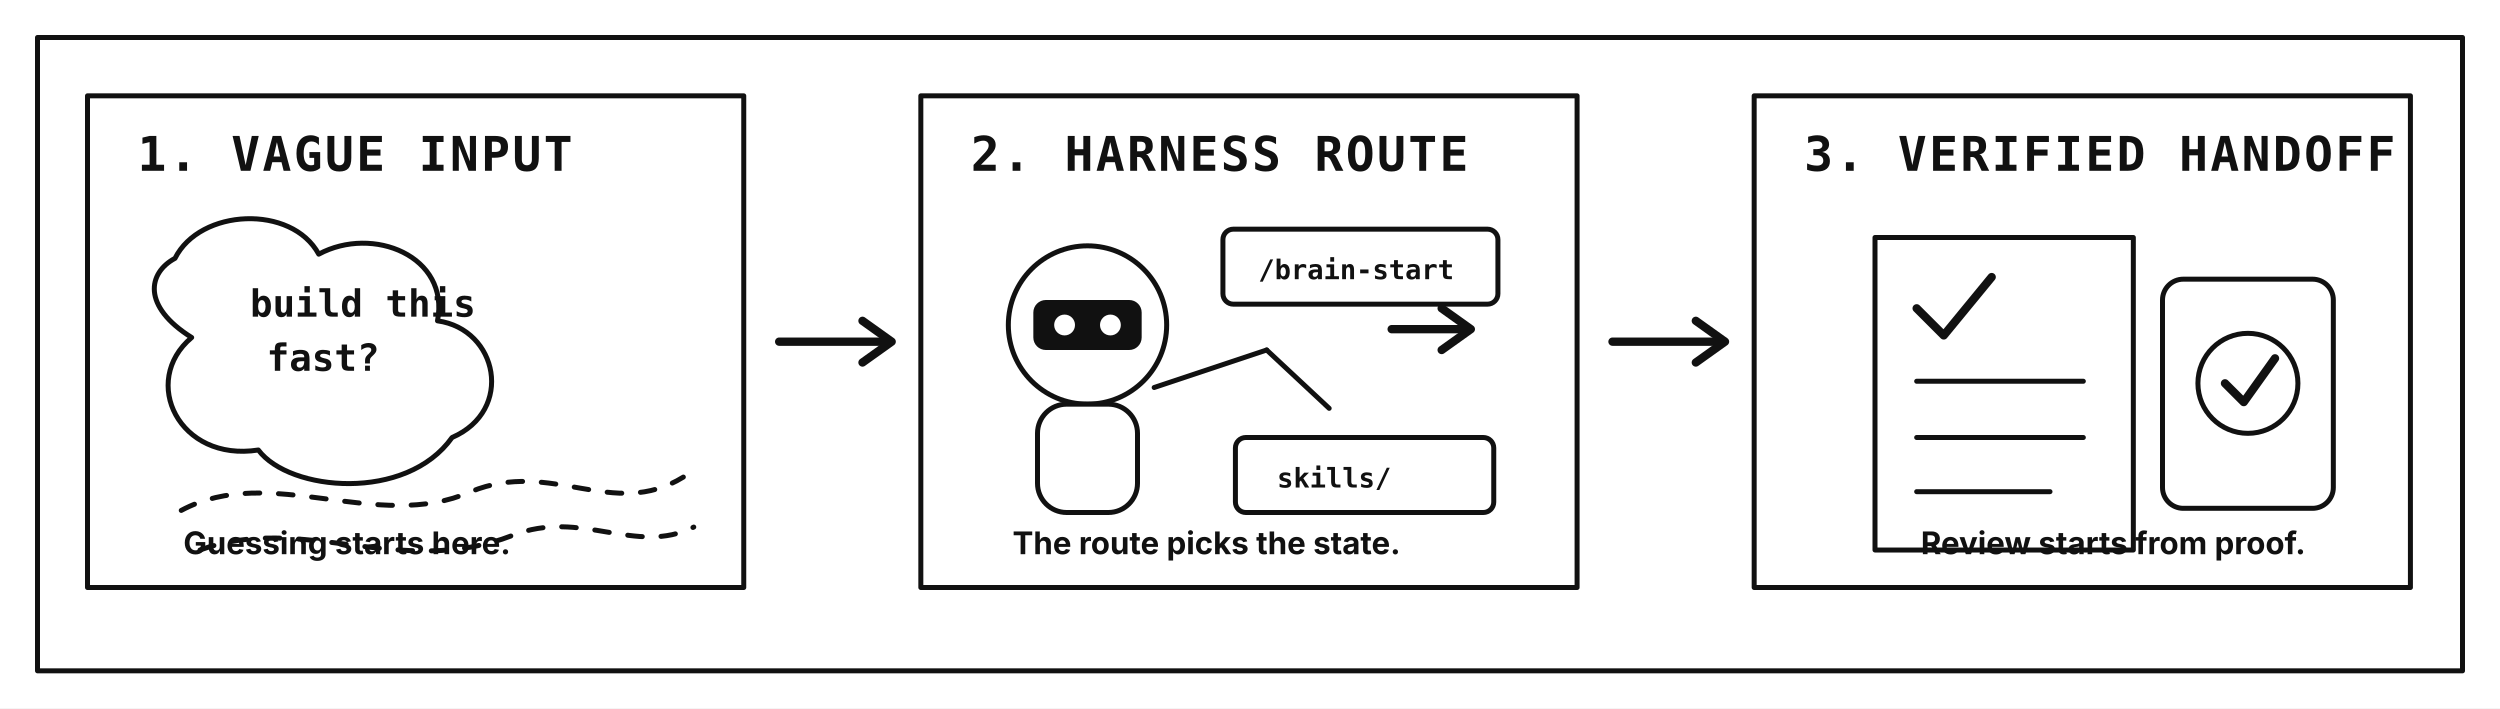
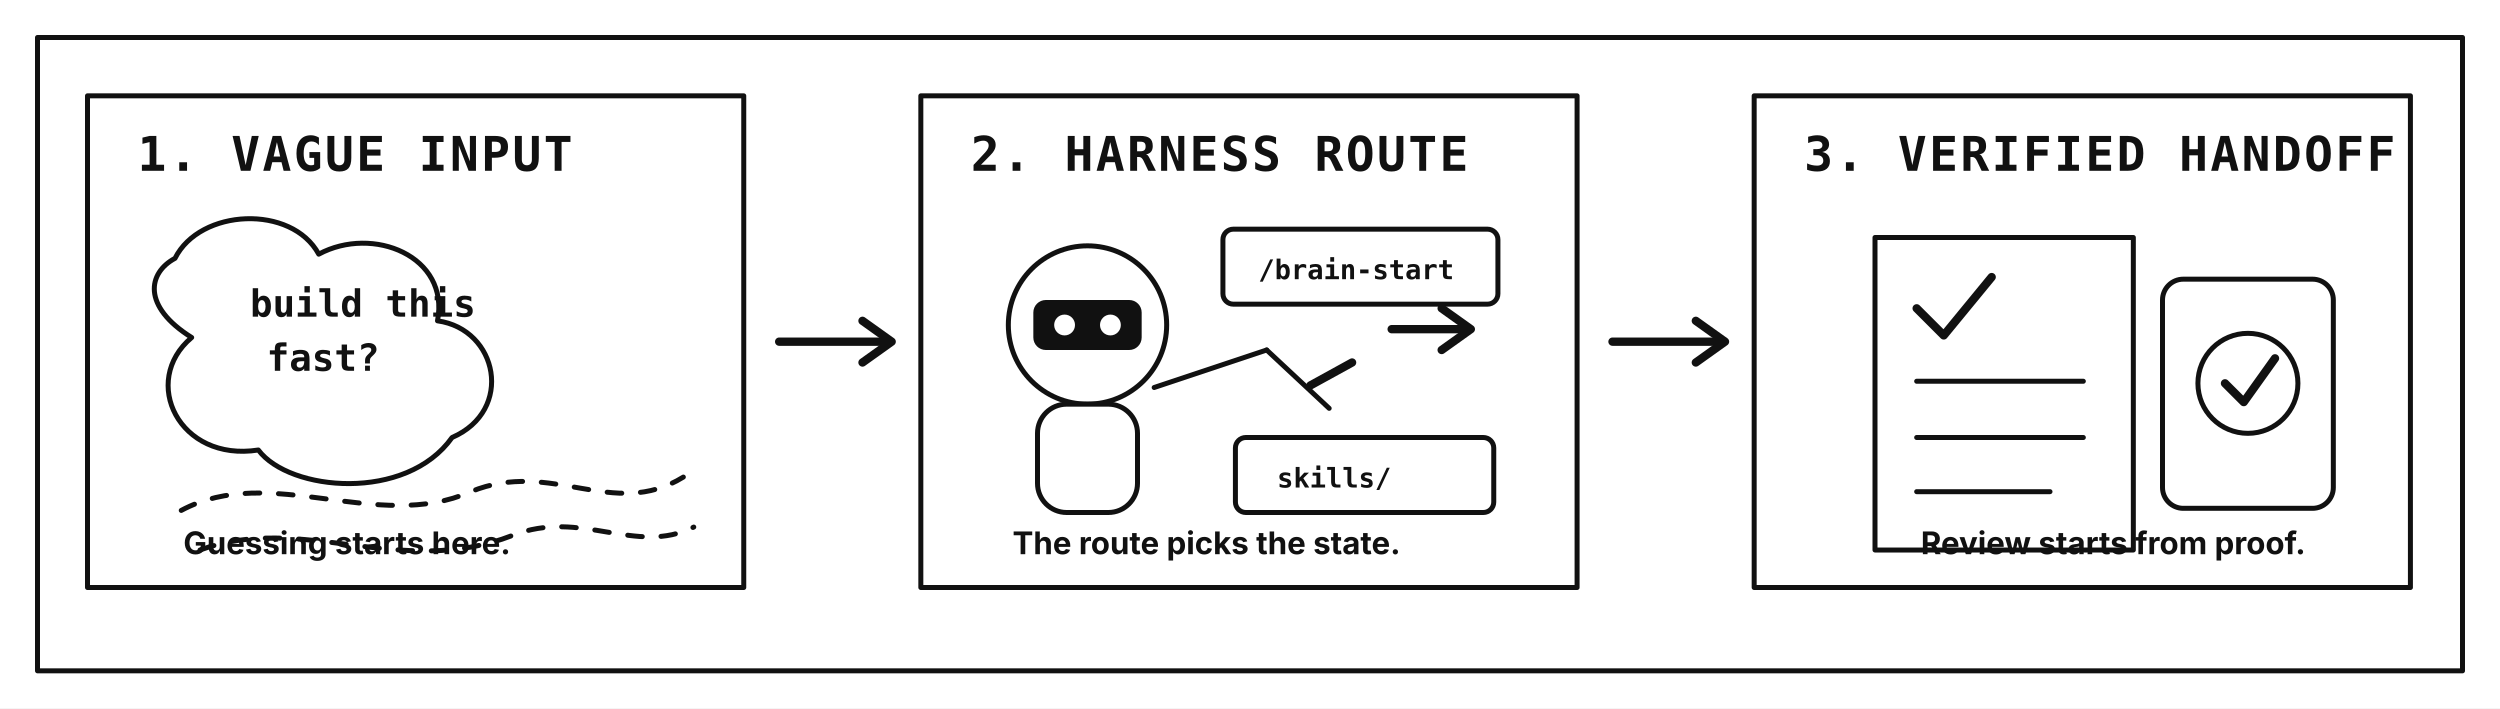
<svg xmlns="http://www.w3.org/2000/svg" width="1200" height="340" viewBox="0 0 1200 340" fill="none" role="img" aria-labelledby="title desc">
  <style>
    .paper { fill: #fff; }
    .ink { stroke: #111; stroke-width: 4; stroke-linecap: round; stroke-linejoin: round; }
    .thin { stroke: #111; stroke-width: 2.4; stroke-linecap: round; stroke-linejoin: round; }
    .wash { fill: #f4f4f4; }
    .black { fill: #111; }
    .white { fill: #fff; }
    .title { font: 800 23px ui-monospace, SFMono-Regular, Menlo, Monaco, Consolas, monospace; letter-spacing: .05em; fill: #111; }
    .label { font: 800 18px ui-monospace, SFMono-Regular, Menlo, Monaco, Consolas, monospace; fill: #111; }
    .small { font: 700 13px ui-monospace, SFMono-Regular, Menlo, Monaco, Consolas, monospace; fill: #111; }
    .caption { font: 700 15px ui-sans-serif, -apple-system, BlinkMacSystemFont, "Segoe UI", sans-serif; fill: #111; }
    .dash { stroke-dasharray: 7 9; }
-     .spark { animation: pop 2.4s ease-in-out infinite; transform-origin: center; }
-     .arrow { animation: pulse 2.2s ease-in-out infinite; }
-     .stroke-draw { stroke-dasharray: 160; stroke-dashoffset: 160; animation: draw 3.6s ease-in-out infinite; }
-     @keyframes draw { 0%, 18% { stroke-dashoffset: 160; } 52%, 100% { stroke-dashoffset: 0; } }
-     @keyframes pulse { 0%, 35% { opacity: .25; } 55%, 100% { opacity: 1; } }
-     @keyframes pop { 0%, 65%, 100% { transform: scale(1); } 78% { transform: scale(1.15); } }
  </style>
  <rect class="paper" width="1200" height="340" />
  <rect x="18" y="18" width="1164" height="304" class="thin" />
  <g transform="translate(42 46)">
    <rect x="0" y="0" width="315" height="236" class="thin" />
    <text x="24" y="36" class="title">1. VAGUE INPUT</text>
    <path d="M42 78C54 54 98 52 111 76C137 62 174 77 168 108C197 112 205 151 175 164C153 195 97 190 82 170C44 176 25 137 50 116C26 101 29 85 42 78Z" class="thin" fill="#fff" />
    <text x="78" y="106" class="label">build this</text>
    <text x="86" y="132" class="label">fast?</text>
    <path d="M45 199C88 176 139 210 184 190C223 174 252 204 286 183" class="thin dash" />
    <path d="M54 218C103 200 150 232 204 211C237 198 263 221 291 207" class="thin dash" />
    <text x="46" y="220" class="caption">Guessing starts here.</text>
  </g>
  <g transform="translate(442 46)">
    <rect x="0" y="0" width="315" height="236" class="thin" />
    <text x="24" y="36" class="title">2. HARNESS ROUTE</text>
    <circle cx="80" cy="110" r="38" class="thin" fill="#fff" />
    <rect x="54" y="98" width="52" height="24" rx="6" class="black" />
    <circle cx="69" cy="110" r="5" class="white" />
    <circle cx="91" cy="110" r="5" class="white" />
    <rect x="56" y="148" width="48" height="52" rx="14" class="thin" fill="#fff" />
    <path d="M112 140L166 122" class="thin" />
    <path d="M166 122L196 150" class="thin" />
-     <path d="M187 139L207 128" class="ink stroke-draw" />
+     <path d="M187 139L207 128" class="ink" />
    <rect x="145" y="64" width="132" height="36" rx="5" class="thin" fill="#fff" />
    <text x="162" y="88" class="small">/brain-start</text>
    <rect x="151" y="164" width="124" height="36" rx="5" class="thin" fill="#fff" />
    <text x="171" y="188" class="small">skills/</text>
-     <path d="M226 112L260 112" class="ink arrow" />
-     <path d="M250 102L264 112L250 122" class="ink arrow" />
+     <path d="M226 112L260 112" class="ink" />
+     <path d="M250 102L264 112L250 122" class="ink" />
    <text x="44" y="220" class="caption">The route picks the state.</text>
  </g>
  <g transform="translate(842 46)">
    <rect x="0" y="0" width="315" height="236" class="thin" />
    <text x="24" y="36" class="title">3. VERIFIED HANDOFF</text>
    <rect x="58" y="68" width="124" height="150" class="thin" fill="#fff" />
-     <path d="M78 102L91 115L114 87" class="ink spark" />
+     <path d="M78 102L91 115L114 87" class="ink" />
    <path d="M78 137H158" class="thin" />
    <path d="M78 164H158" class="thin" />
    <path d="M78 190H142" class="thin" />
    <rect x="196" y="88" width="82" height="110" rx="10" class="thin" fill="#fff" />
    <circle cx="237" cy="138" r="24" class="thin" fill="#fff" />
-     <path d="M226 138L235 147L250 126" class="ink spark" />
+     <path d="M226 138L235 147L250 126" class="ink" />
    <text x="80" y="220" class="caption">Review starts from proof.</text>
  </g>
-   <path d="M374 164H424" class="ink arrow" />
-   <path d="M414 154L428 164L414 174" class="ink arrow" />
-   <path d="M774 164H824" class="ink arrow" />
-   <path d="M814 154L828 164L814 174" class="ink arrow" />
+   <path d="M374 164H424" class="ink" />
+   <path d="M414 154L428 164L414 174" class="ink" />
+   <path d="M774 164H824" class="ink" />
+   <path d="M814 154L828 164L814 174" class="ink" />
</svg>
